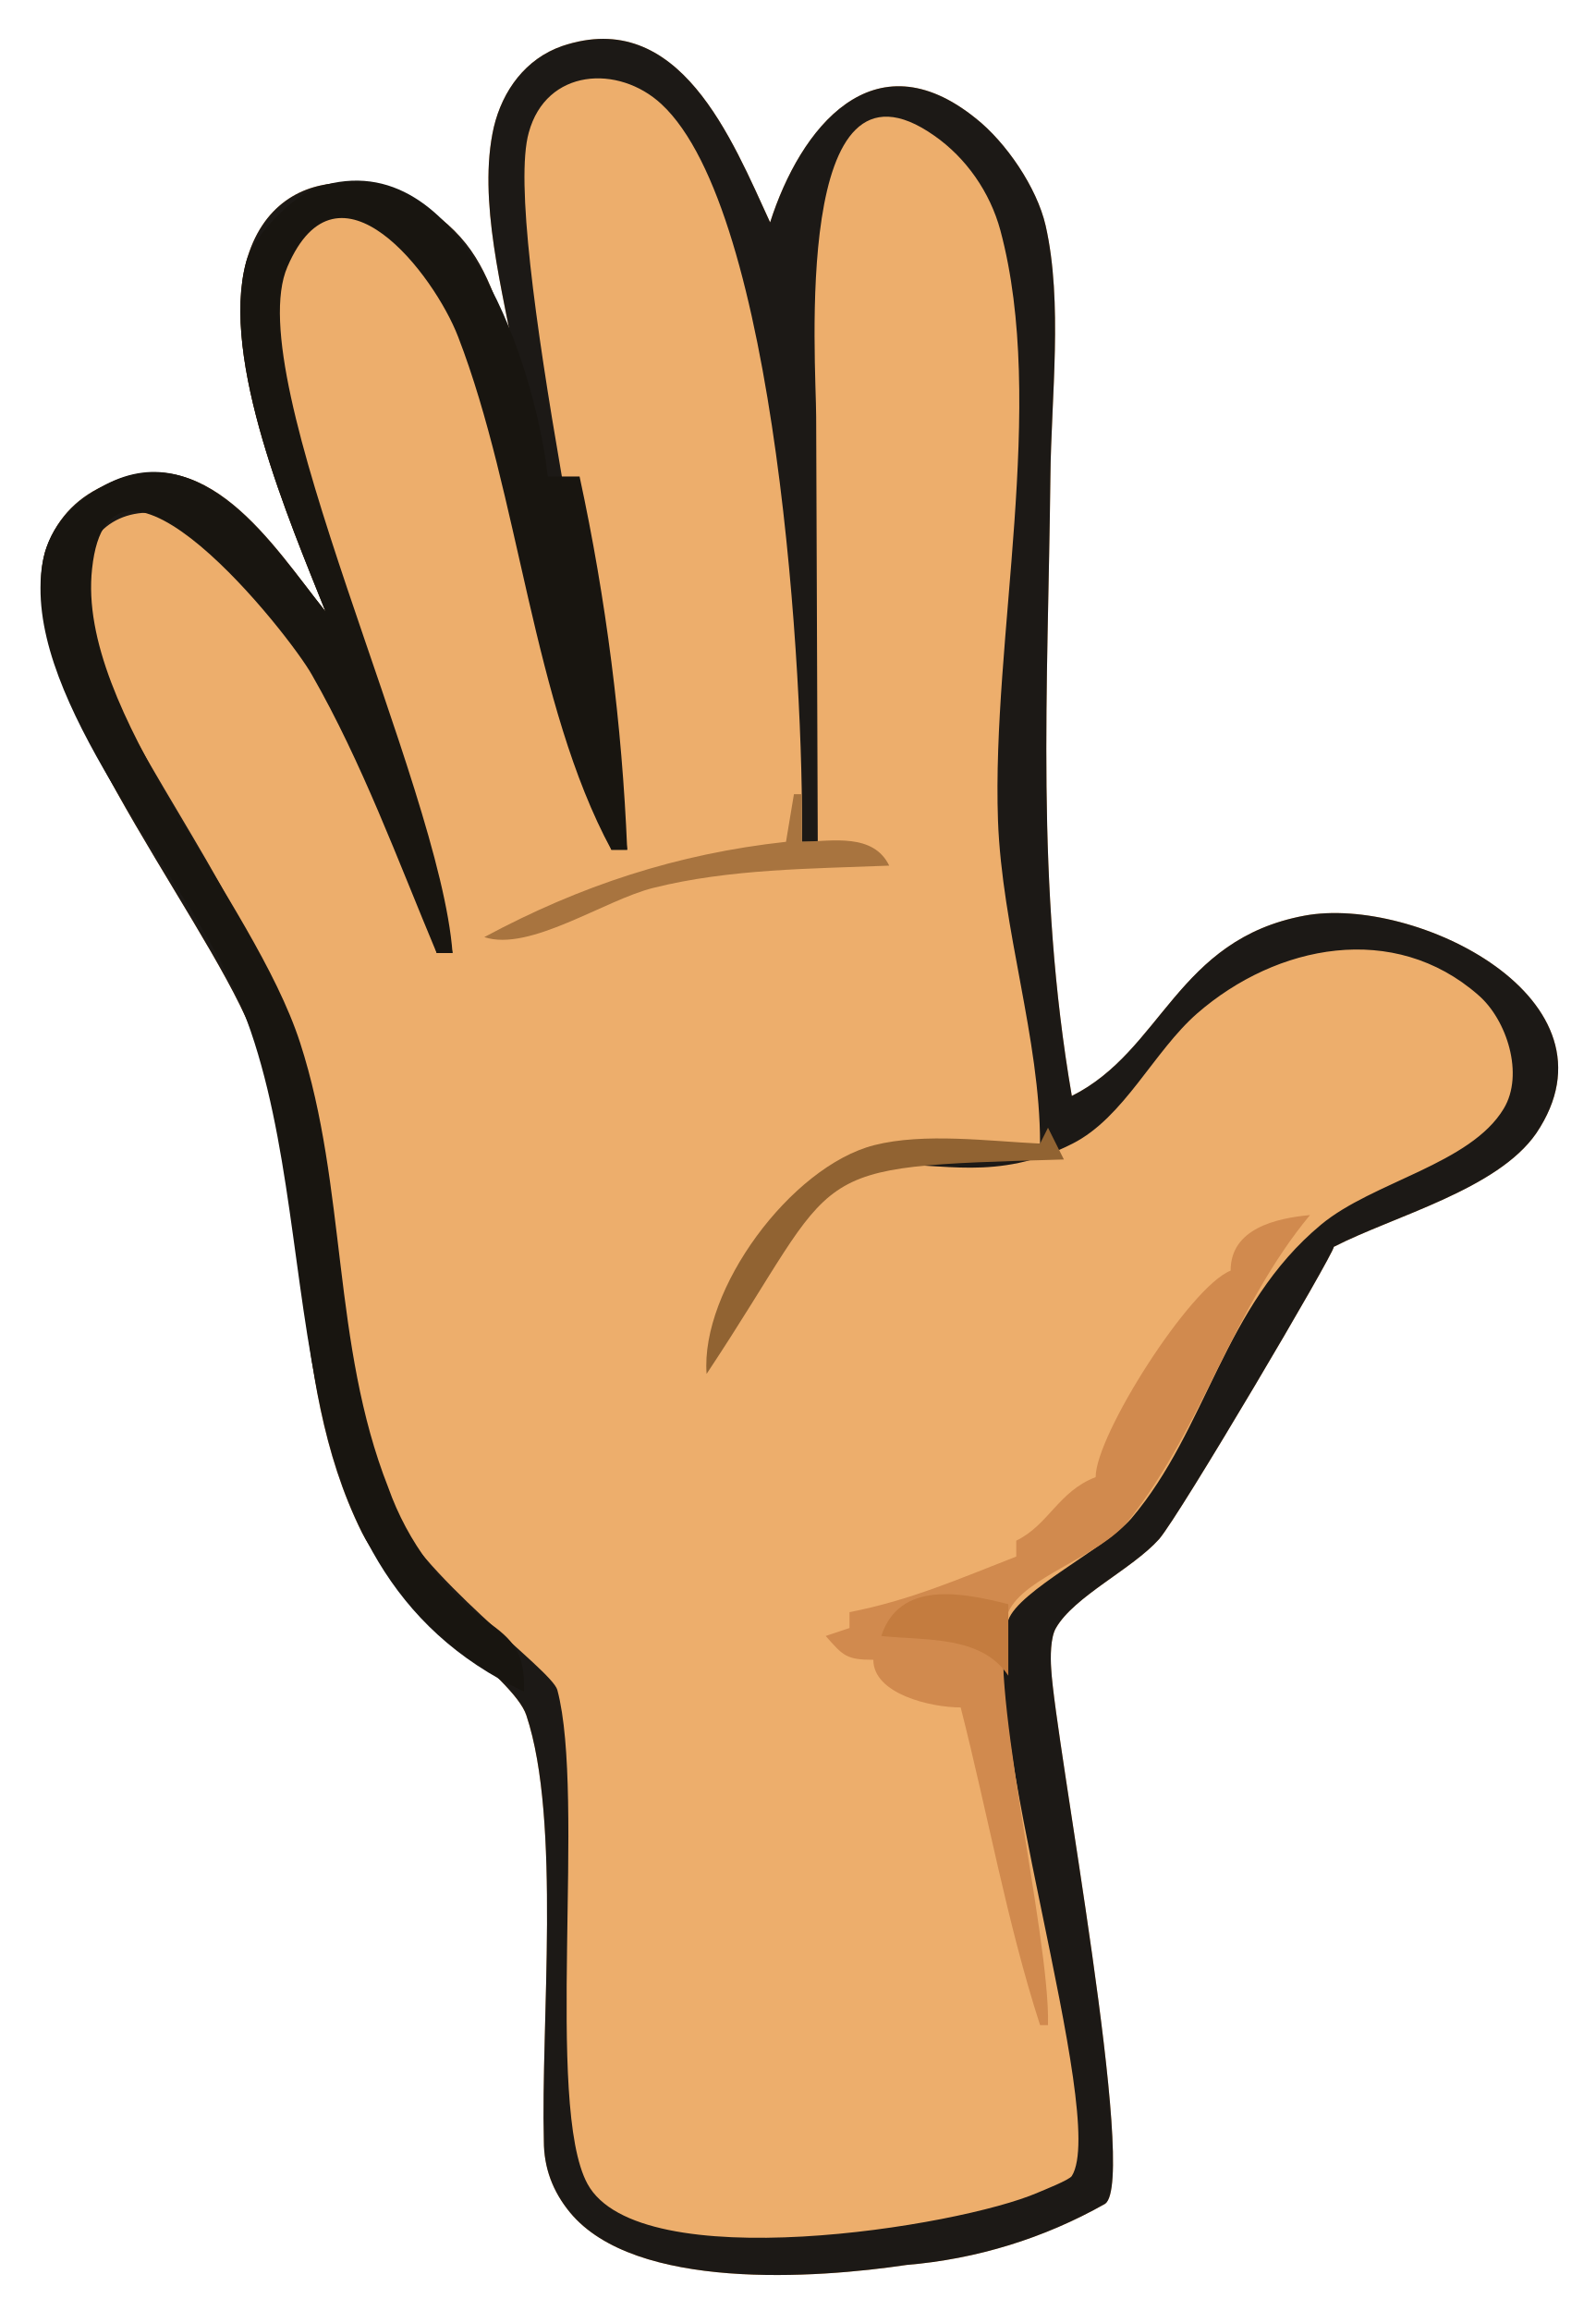
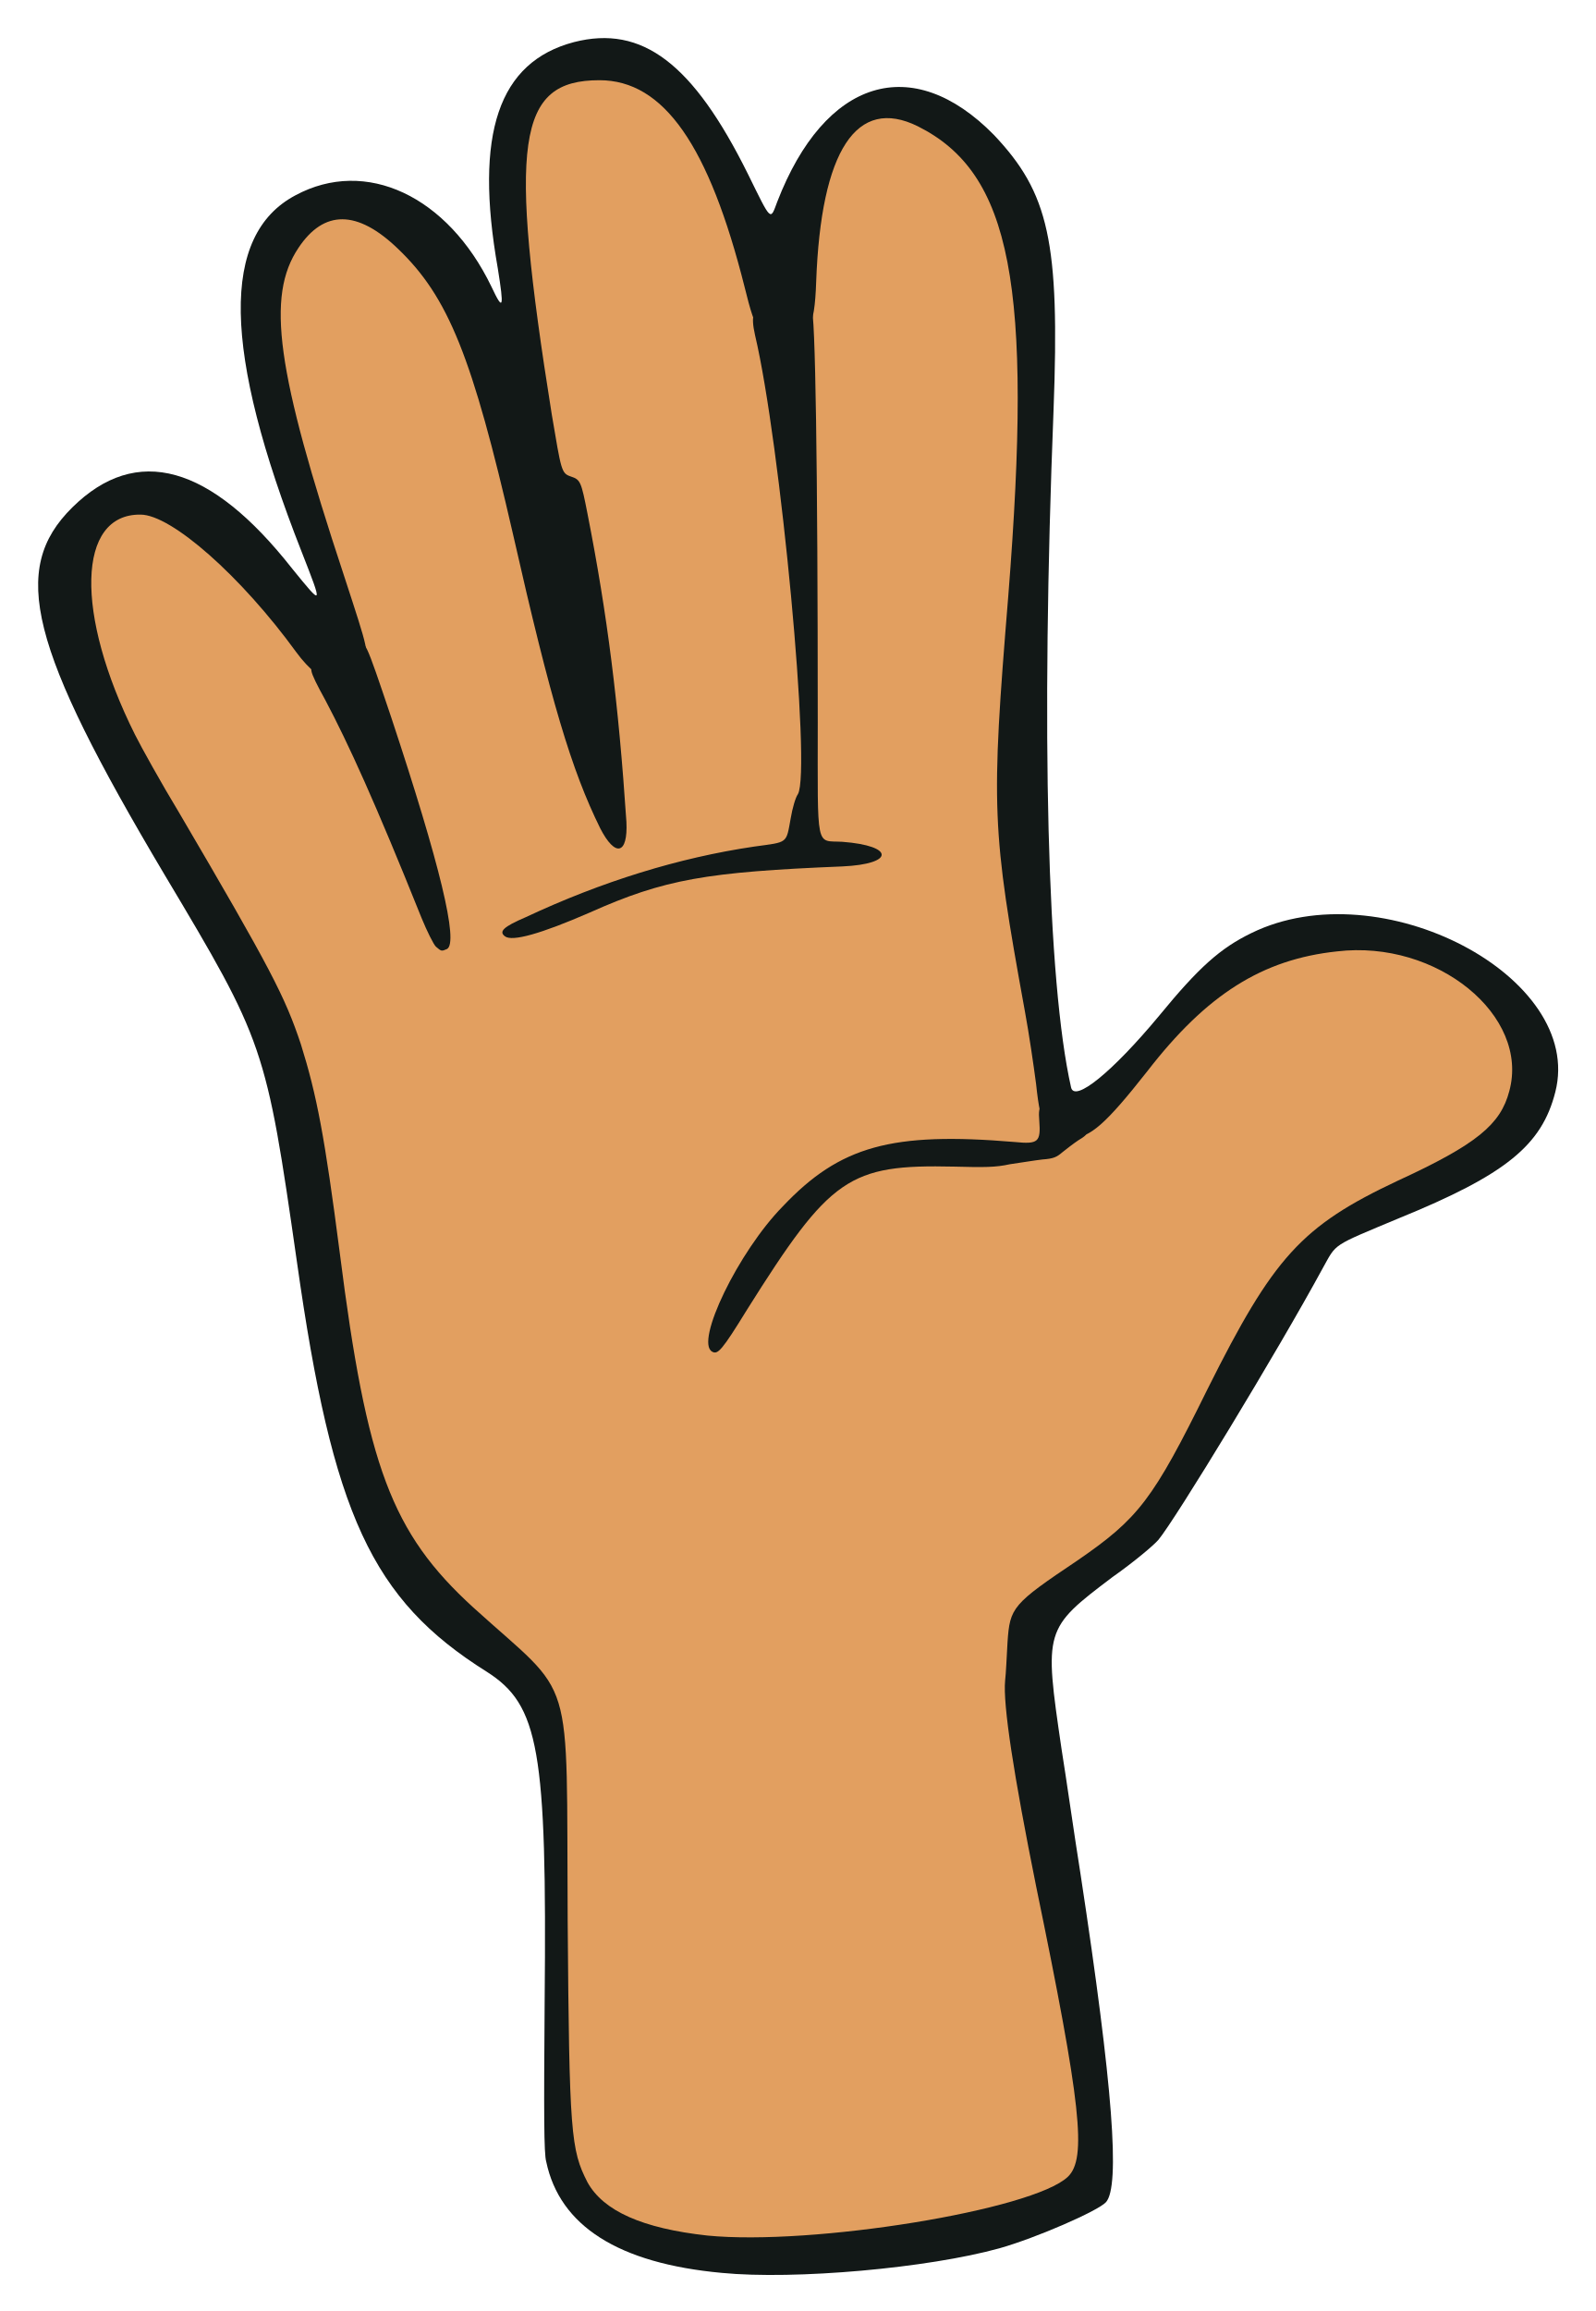
<svg xmlns="http://www.w3.org/2000/svg" viewBox="0 0 201 291" width="201" height="291">
-   <g transform="matrix(-1 0 0 1 201 0)">
-     <path fill="#edae6c" d="M136 46c1.6-5.2 2.9-11 6.3-15.3 7.3-9.2 23.8-12 27.7 2.3 3.3 12.3-5.5 32.7-10 44 6.6-8.3 15.2-22.4 28-15.8q5.4 2.5 7.3 8.2c4.4 15.6-19.7 45.1-25.9 60.2-8.4 20.2-4 43.3-14 63.4-4.5 8.9-19.1 18.1-20.7 23-4.4 13.2-1.8 39-2.2 53.6q0 5-3.3 9c-8.2 9.9-31 8.3-42.4 6.6a61 61 0 0 1-25-7.7c-4.2-3 6.3-58.2 6.8-67.4.1-1.4.1-3.9-.6-5.1-2.3-4-9.6-7.4-13-11.2-2.6-3-22-35.9-22-36.8-7.6-3.9-20.6-7.2-25.5-14.3-11.4-16.9 15.3-30 29.2-27.4 16.1 3 17.9 17 29.3 22.7 4.6-26.7 3-51.1 2.7-77.9-.1-10.1-1.6-22 .6-31.7 1.1-4.8 5-10.5 8.8-13.5C91 4.5 100.2 16.1 104 28c4.8-10.4 11.4-27.2 26.2-22.2 4.6 1.6 7.5 5.6 8.6 10.2 2.1 9.2-1.2 20.8-2.8 30m-2 3 1 3Z" />
-     <path fill="#1c1916" d="M136 46c1.6-5.2 2.9-11 6.3-15.3 7.3-9.2 23.8-12 27.7 2.3 3.3 12.3-5.5 32.7-10 44 6.6-8.3 15.2-22.4 28-15.8q5.4 2.5 7.3 8.2c4.4 15.6-19.7 45.1-25.9 60.2-8.4 20.2-4 43.3-14 63.4-4.5 8.9-19.1 18.1-20.7 23-4.4 13.2-1.8 39-2.2 53.6q0 5-3.3 9c-8.2 9.9-31 8.3-42.4 6.6a61 61 0 0 1-25-7.7c-4.2-3 6.3-58.2 6.8-67.4.1-1.4.1-3.9-.6-5.1-2.3-4-9.6-7.4-13-11.2-2.6-3-22-35.9-22-36.8-7.6-3.9-20.6-7.2-25.5-14.3-11.4-16.9 15.3-30 29.2-27.4 16.1 3 17.9 17 29.3 22.7 4.6-26.7 3-51.1 2.7-77.9-.1-10.1-1.6-22 .6-31.7 1.1-4.8 5-10.5 8.8-13.5C91 4.5 100.2 16.1 104 28c4.8-10.4 11.4-27.2 26.2-22.2 4.6 1.6 7.5 5.6 8.6 10.2 2.1 9.2-1.2 20.8-2.8 30m-25 122c-16.7-34.5-25.9-14.2-45.1-24-6.5-3.3-10.2-11.6-15.7-16.4-10-8.7-24.8-11.6-35.4-2.3-3.6 3.1-5.8 10-3.2 14.3 4.2 7 16.5 9.2 23 14.6 12.4 10.3 14.3 25.7 23.9 37 3.3 3.8 14.2 9.1 15.5 12.8 4.2 11.7-12.7 62.5-8 70 .3.5 3.6 1.8 4.3 2.1 9.9 4.3 50.2 10.8 56.7-1.1 5.4-9.9.2-48.7 3.8-62.2.7-2.6 17.5-14.3 21.7-24.2 7.5-17.6 5.7-36.9 10.9-54.9 5.4-18.4 17.1-32.7 25.3-49.7a21 21 0 0 0 1.3-14.3c-2.1-5.7-9.1-6.5-13.7-3.2-15.7 11.3-25.8 35.2-30.3 53.5h-2c4.3-22.6 22.5-61.7 22.5-80.6 0-8.3-6-15.4-14.7-11.1C139 34.7 127.7 92.1 124 107h-2c2.2-18.1 15.8-78.2 12.4-90.3-2.2-8.1-11.3-8.6-16.7-3.6-14.6 13.5-18 73-17.7 92.9h-2l.2-53.5c0-6.8 3.1-48.1-14.9-35.4-4 2.8-7 7.1-8.3 11.9-5.9 22 1.1 51.4.3 74.3C74.8 117 70 130.8 70 144c20 .2 33.6 3.3 41 24m23-119 1 3Z" />
-     <path fill="#181510" d="M160 77c7.2-9 16.9-24.2 30.2-14.4 4 3 5.7 6.3 5.7 11.4.1 16.4-18.4 36.4-24.9 51.7-12.3 29-1.8 71.3-36 87.3-.1-4.2.8-6.1 4.2-8.5a36 36 0 0 0 12.9-17.2c7.1-18 5.2-37.8 11.1-56s28.2-41.7 26.2-59.7c-2.2-20.5-25 8.5-27.7 13.4-6.3 11-10.8 23.3-15.7 35h-2c1.6-21.5 26.9-72.3 20.8-86.4-6.4-14.9-18.5 1-21.5 8.8-7.7 19.9-9.4 46.3-19.3 64.6h-2a276 276 0 0 1 6-47h4c1.5-13.3 10.5-42.3 28.8-36.5 3.2 1 8.3 6.2 9.2 9.5 3.3 12.3-5.5 32.7-10 44" />
-     <path fill="#d18a4e" d="M36 153c4.3.4 10 1.7 10 7 5.1 2 17 20.7 17 26 4.7 1.8 5.9 6 10 8v2c7.2 2.8 13.3 5.5 21 7v2l3 1c-2.2 2.5-2.6 3-6 3 0 4.3-7.2 6-11 6-3.4 13.3-5.8 27-10 40h-1c-.3-11.4 8.1-45.3 5-52-2-4.5-11.5-6.9-15.2-11.6-9.2-11.6-13.1-26.7-22.8-38.4" />
-     <path fill="#a8743f" d="M140 118c-5.7 1.9-15.2-4.7-21.3-6.2-9.6-2.4-19.8-2.4-29.7-2.8 2-4.1 7.1-3.1 11-3v-6h1l1 6c13.7 1.5 25.9 5.5 38 12" />
-     <path fill="#916332" d="M112 173c-17.6-26.5-11.2-26-45-27l2-4 1 2c6.4-.3 14.6-1.4 20.9.2 10.5 2.7 21.9 18.2 21.1 28.8" />
-     <path fill="#c47c3f" d="M74 211v-9c5.9-1.5 13.7-3 16 4-5.6.6-12.6-.1-16 5" />
-   </g>
+   <path class="c-outline" fill="#121817" d="M90.9 286.2C77.9 285 70.5 280.3 68.8 272.2C68.5 271.2 68.5 266.1 68.6 252.1C68.9 220.3 67.9 214.7 61.3 210.5C46.8 201.4 41.9 190.7 37.4 158.9C33.5 131.7 33.3 131.2 20.7 110.1C3.7 81.5 1.2 71.7 9.1 63.9C17.2 55.9 26.5 58.5 36.8 71.6C40.7 76.4 40.7 76.4 38 69.5C28 44.1 27.8 29.6 37.2 24.6C46.1 19.8 56.4 24.7 61.9 36.1C63.4 39.3 63.5 38.8 62.7 33.8C59.7 16.8 62.8 7.8 72.3 5.3C80.9 3.1 87.3 8 94.2 21.9C97.2 28 97 27.8 97.9 25.4C103.9 9.9 114.9 6.5 125.2 17C132.1 24.3 133.5 30.4 132.7 51.6C131.1 92.2 131.9 123.6 134.9 136.9C135.3 138.9 140.1 135 146 127.9C151 121.8 153.7 119.4 157.6 117.5C173.9 109.5 199.6 123 195.9 137.5C194.2 144.2 189.7 147.9 176.2 153.4C167.6 157 168.4 156.5 166.6 159.7C160.9 170.2 148 191.4 145.9 193.9C145.3 194.6 142.8 196.7 140.1 198.6C131.5 205.1 131.5 205.2 133.7 220.2C134.3 223.9 135.3 231 136.1 236C140.2 262.9 141.1 275.3 139.3 277.3C138.3 278.4 130.5 281.8 125.9 283.1C116.9 285.6 100.1 287.1 90.9 286.2Z" />
+   <path class="c-skin" fill="#e29f60" d="M89.1 281.5C80.9 280.6 76 278.4 74 274.8C71.9 270.7 71.7 268.7 71.5 241.8C71.3 209.6 72.6 214.2 59.6 202.4C49.3 193 46.2 184.6 42.8 157.8C40.9 143.1 39.9 137.9 37.9 131.5C35.9 125.5 34.1 122 22.6 102.4C20.3 98.6 17.8 94.1 17 92.5C9.4 77.3 9.7 64.7 17.7 64.8C21.6 64.8 30.4 72.6 37.3 82.1C40.6 86.6 44 87.3 45.7 83.7C46.5 82.1 46.5 82.2 43.3 72.4C34.8 46.7 33.5 37.3 37.6 31.2C40.8 26.4 45 26.4 50.1 31.3C56.5 37.4 59.5 45 64.6 67.2C69.4 88.4 72 97 75.6 104.3C77.5 108 79.1 107.6 78.9 103.5C77.9 88.5 76.5 77.4 74 64.7C73.2 60.6 73.1 60.4 71.9 60C70.7 59.6 70.7 59.3 69.5 52.2C64 17.8 65.1 10.1 75.5 10.1C83.6 10.1 89.3 18.3 93.8 36.2C95.2 41.9 95.8 42.8 98.6 42.8C101.8 42.8 102.6 41.4 102.8 35.5C103.4 18.9 107.9 12.1 115.6 15.9C127.4 21.8 130.1 35.9 127 75C124.8 101.9 124.9 104.3 129.1 127.4C129.6 130.1 130.2 134.2 130.5 136.5C131.1 142.2 131.8 143.3 134.9 143.3C137.3 143.3 139.3 141.5 144.5 134.9C152 125.2 159 120.8 168.4 119.8C181 118.3 192.7 127.9 190.1 137.4C189 141.6 186 144.1 176 148.7C163.9 154.4 160.4 158.3 152.1 174.9C145.2 188.9 143.4 191.2 135.7 196.5C127.5 202 127.2 202.4 126.9 206.8C126.8 208.6 126.7 210.8 126.6 211.6C126.3 214.6 127.7 223.6 130.5 237.5C136.2 265.1 136.9 271.8 134.5 274.1C130.1 278.3 102.3 282.8 89.1 281.5Z" />
+   <path class="c-outline" fill="#121817" d="M63.6 117.9C62.8 117.3 63.4 116.7 66.2 115.5C75.8 111 85.5 108 95 106.6C99.3 106 99 106.3 99.6 103C99.8 101.8 100.2 100.4 100.5 100C102.2 97.1 98.3 55.7 95.1 42.2C94.5 39.6 95 38.6 96 40.4C97.1 42.5 100.4 42.2 101.4 40C101.6 39.5 102 39 102.2 38.9C102.7 38.8 103 59.1 103 91C103 107.3 102.7 105.8 106.1 106C112.7 106.5 112.7 108.8 106.1 109.1C89 109.8 83.7 110.7 74.3 114.9C68.1 117.6 64.5 118.6 63.6 117.9Z" />
+   <path class="c-outline" fill="#121817" d="M54.9 119.2C54.6 118.9 53.8 117.3 53.1 115.6C47.2 100.9 43.9 93.7 41 88.2C38.8 84.2 38.7 83.6 40.3 84.3C42.7 85.4 44.6 84.6 45.2 82.1C45.8 80 46 80.6 49.3 90.4C55.4 108.8 57.8 118.7 56.3 119.5C55.6 119.8 55.6 119.8 54.9 119.2Z" />
+   <path class="c-outline" fill="#121817" d="M89.7 170.2C87.5 169 93 157.6 98.6 151.9C105.8 144.3 112.3 142.5 127.8 143.8C130.8 144.1 131.1 143.8 130.9 141.1C130.7 139 131.3 138.7 132.1 140.5C132.6 141.7 133.5 142.3 134.7 142.3C137.2 142.3 137.5 142.6 135.8 143.6C135.2 144 134.3 144.7 133.8 145.1C133.1 145.7 132.7 145.9 131.3 146C130.4 146.1 128.6 146.4 127.2 146.6C125.4 147 123.9 147 120.2 146.9C106.9 146.6 104.6 148.2 94.1 164.9C90.9 170.1 90.4 170.6 89.7 170.2Z" />
</svg>
